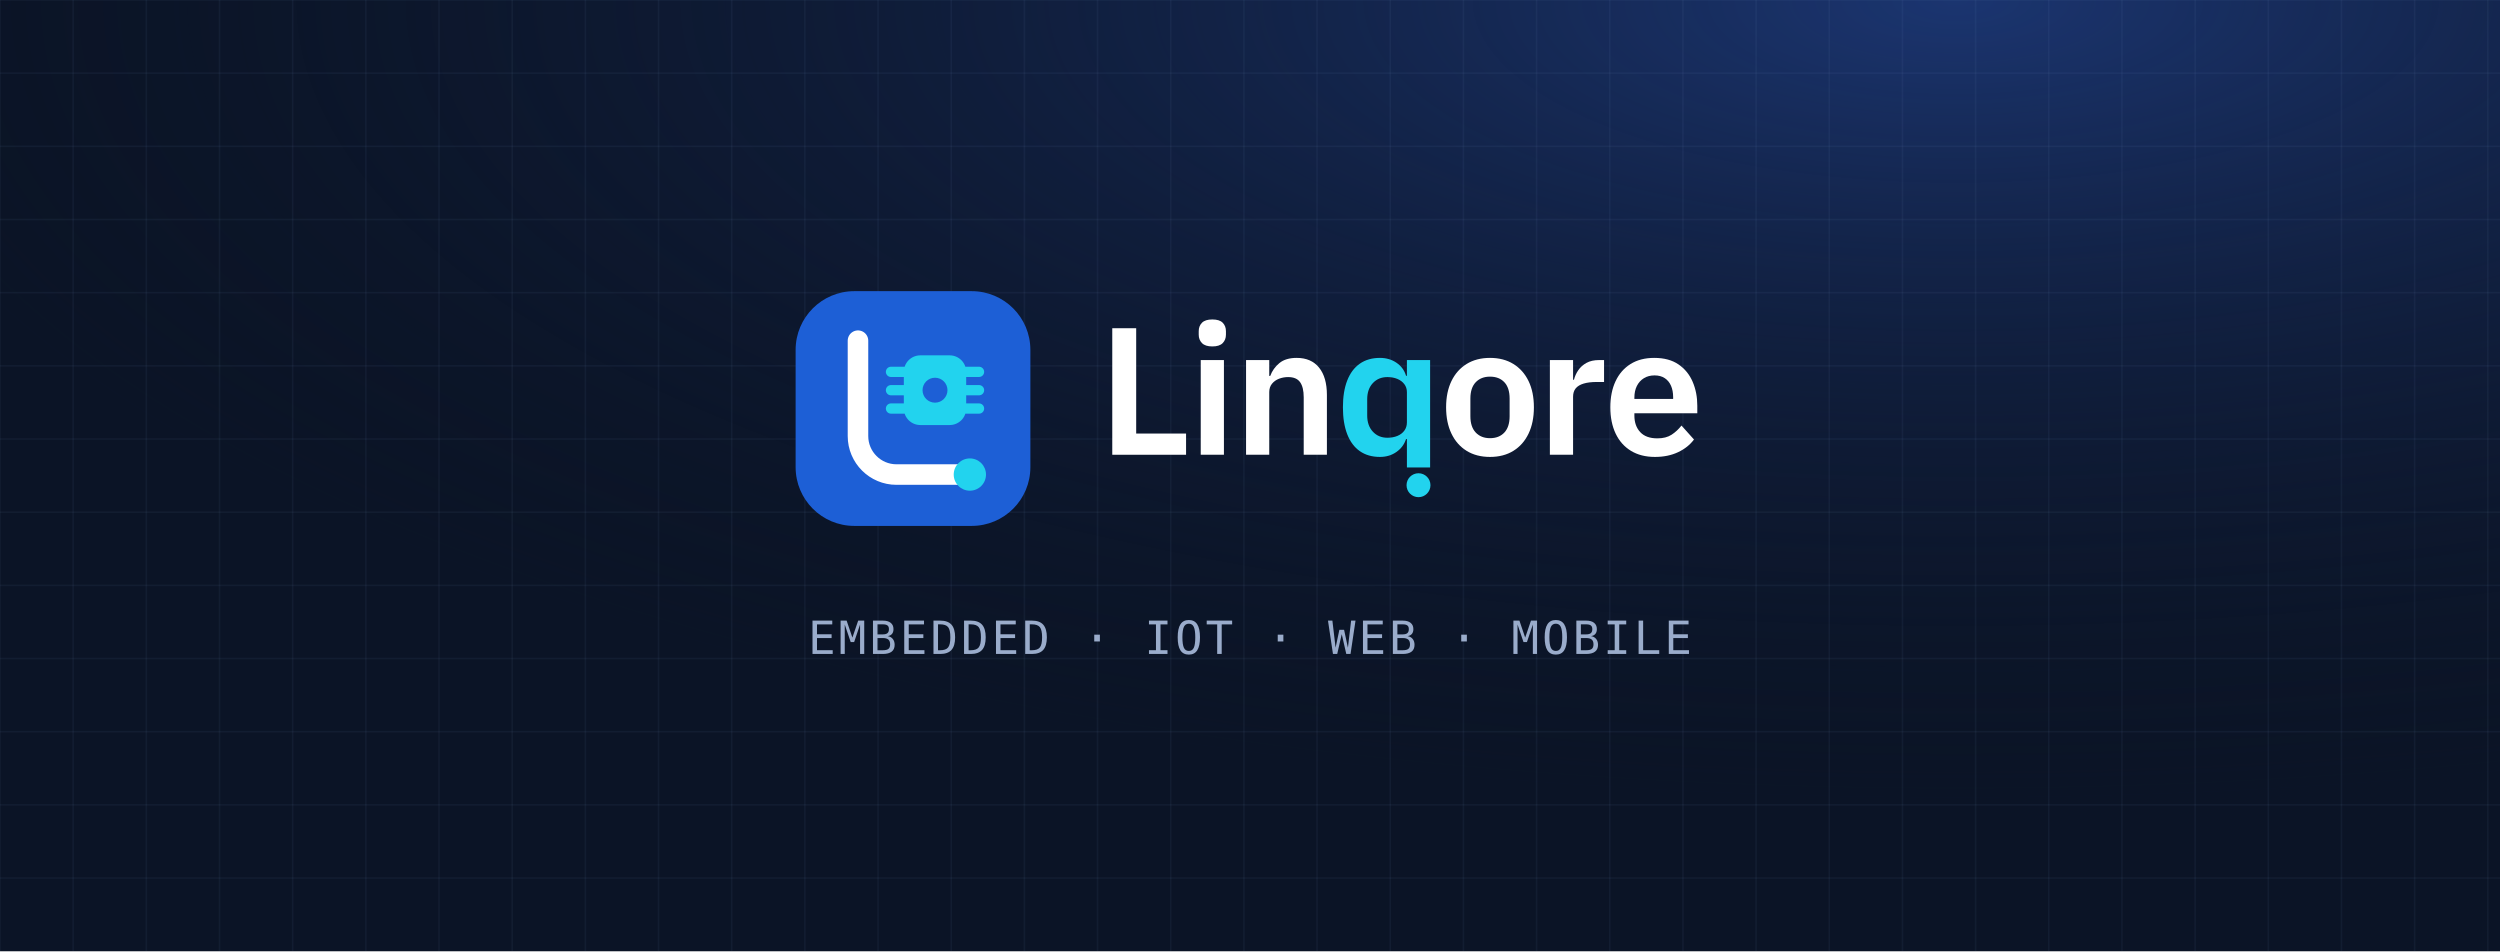
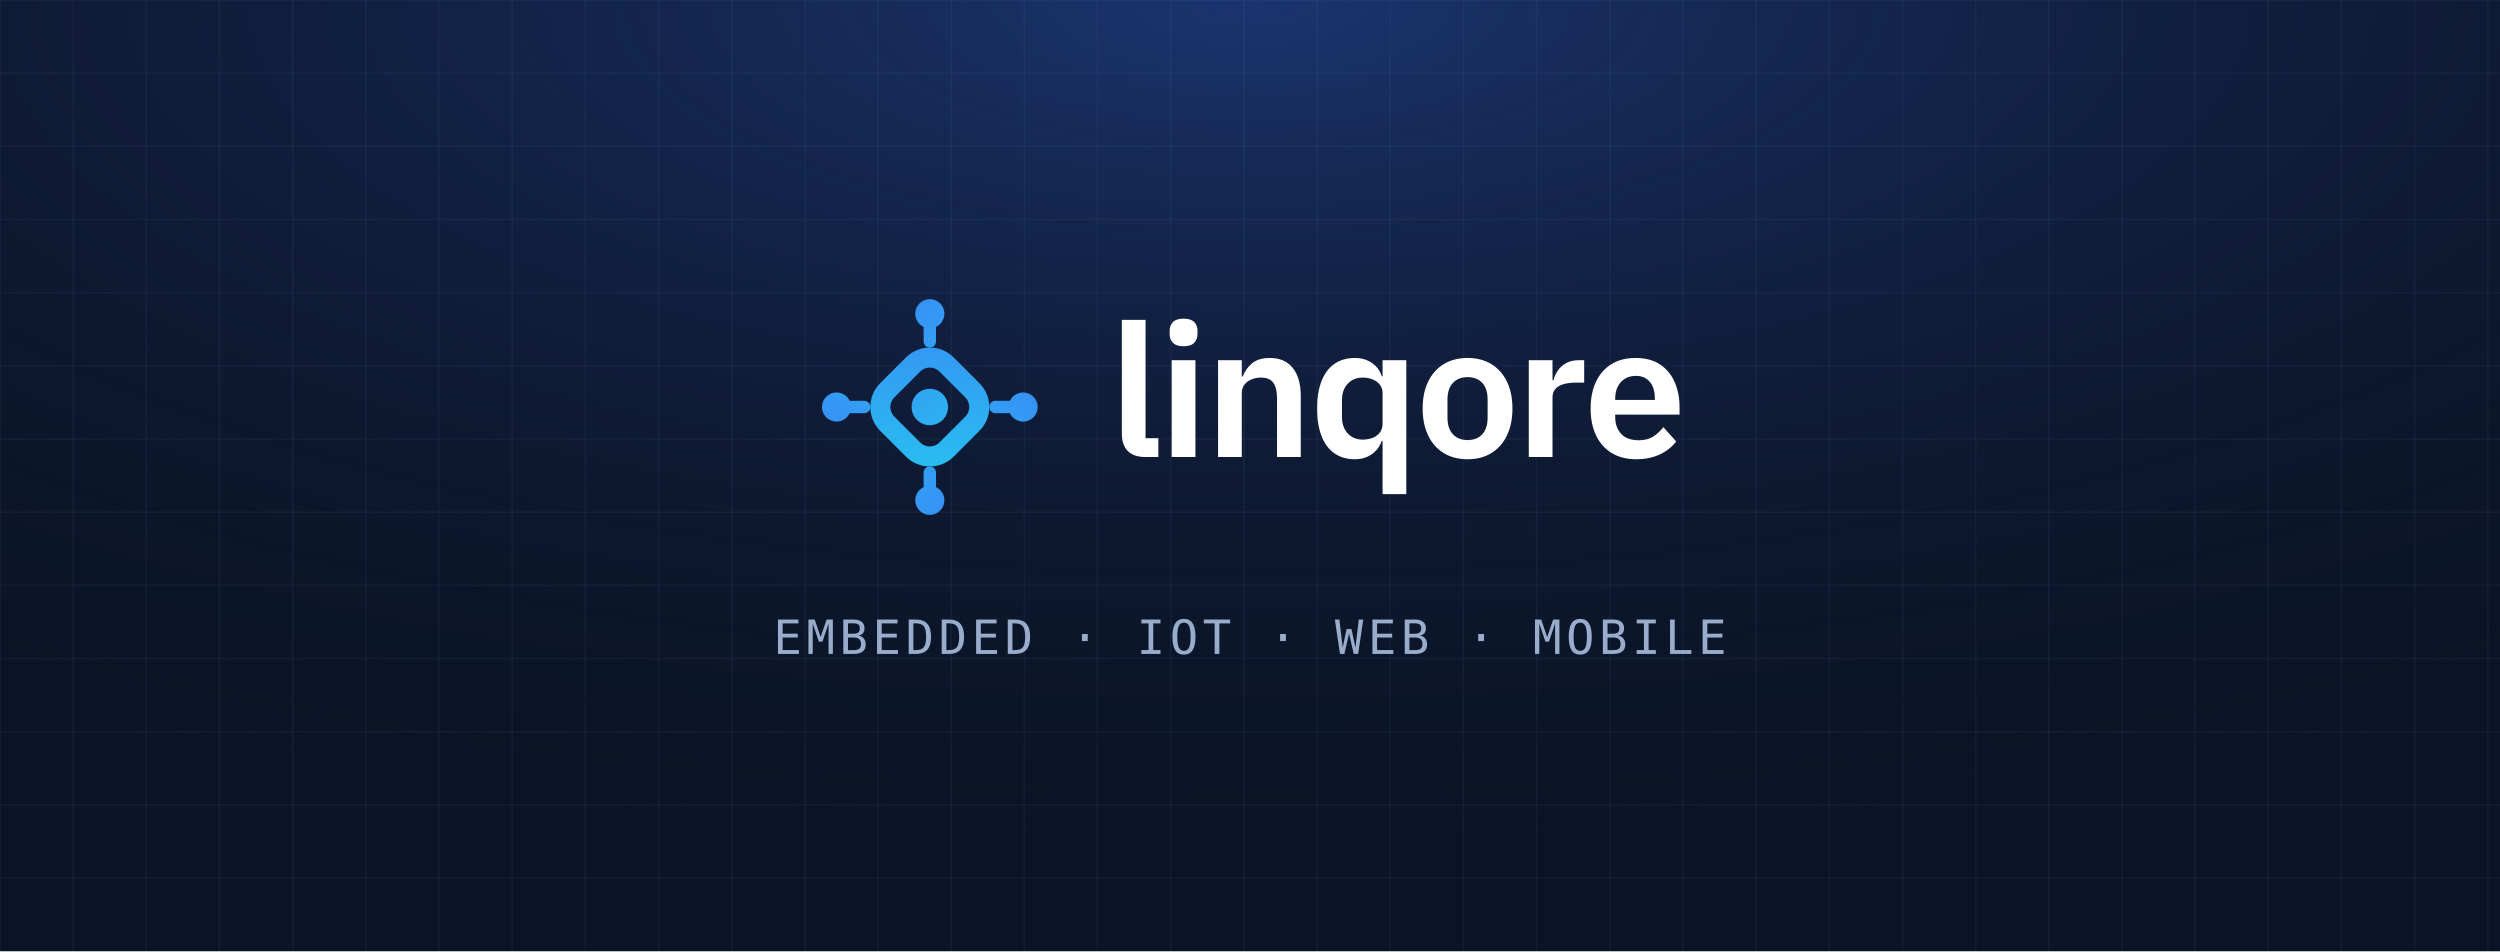
<svg xmlns="http://www.w3.org/2000/svg" viewBox="0 0 1640 624" width="1640" height="624">
  <defs>
-     <radialGradient id="gl" cx=".78" cy="0" r=".85">
+     <radialGradient id="gl" cx=".5" cy="0" r=".9">
      <stop offset="0" stop-color="#1B3570" />
      <stop offset="1" stop-color="#0B1426" stop-opacity="0" />
    </radialGradient>
  </defs>
  <rect width="1640" height="624" fill="#0B1426" />
  <rect width="1640" height="624" fill="url(#gl)" />
  <path d="M0 0V624" stroke="rgba(148,178,230,.06)" />
  <path d="M48 0V624" stroke="rgba(148,178,230,.06)" />
  <path d="M96 0V624" stroke="rgba(148,178,230,.06)" />
  <path d="M144 0V624" stroke="rgba(148,178,230,.06)" />
  <path d="M192 0V624" stroke="rgba(148,178,230,.06)" />
  <path d="M240 0V624" stroke="rgba(148,178,230,.06)" />
  <path d="M288 0V624" stroke="rgba(148,178,230,.06)" />
  <path d="M336 0V624" stroke="rgba(148,178,230,.06)" />
  <path d="M384 0V624" stroke="rgba(148,178,230,.06)" />
  <path d="M432 0V624" stroke="rgba(148,178,230,.06)" />
  <path d="M480 0V624" stroke="rgba(148,178,230,.06)" />
  <path d="M528 0V624" stroke="rgba(148,178,230,.06)" />
  <path d="M576 0V624" stroke="rgba(148,178,230,.06)" />
  <path d="M624 0V624" stroke="rgba(148,178,230,.06)" />
  <path d="M672 0V624" stroke="rgba(148,178,230,.06)" />
  <path d="M720 0V624" stroke="rgba(148,178,230,.06)" />
  <path d="M768 0V624" stroke="rgba(148,178,230,.06)" />
  <path d="M816 0V624" stroke="rgba(148,178,230,.06)" />
  <path d="M864 0V624" stroke="rgba(148,178,230,.06)" />
  <path d="M912 0V624" stroke="rgba(148,178,230,.06)" />
  <path d="M960 0V624" stroke="rgba(148,178,230,.06)" />
  <path d="M1008 0V624" stroke="rgba(148,178,230,.06)" />
  <path d="M1056 0V624" stroke="rgba(148,178,230,.06)" />
  <path d="M1104 0V624" stroke="rgba(148,178,230,.06)" />
  <path d="M1152 0V624" stroke="rgba(148,178,230,.06)" />
  <path d="M1200 0V624" stroke="rgba(148,178,230,.06)" />
  <path d="M1248 0V624" stroke="rgba(148,178,230,.06)" />
  <path d="M1296 0V624" stroke="rgba(148,178,230,.06)" />
  <path d="M1344 0V624" stroke="rgba(148,178,230,.06)" />
  <path d="M1392 0V624" stroke="rgba(148,178,230,.06)" />
  <path d="M1440 0V624" stroke="rgba(148,178,230,.06)" />
  <path d="M1488 0V624" stroke="rgba(148,178,230,.06)" />
  <path d="M1536 0V624" stroke="rgba(148,178,230,.06)" />
  <path d="M1584 0V624" stroke="rgba(148,178,230,.06)" />
  <path d="M1632 0V624" stroke="rgba(148,178,230,.06)" />
  <path d="M0 0H1640" stroke="rgba(148,178,230,.06)" />
  <path d="M0 48H1640" stroke="rgba(148,178,230,.06)" />
  <path d="M0 96H1640" stroke="rgba(148,178,230,.06)" />
  <path d="M0 144H1640" stroke="rgba(148,178,230,.06)" />
  <path d="M0 192H1640" stroke="rgba(148,178,230,.06)" />
  <path d="M0 240H1640" stroke="rgba(148,178,230,.06)" />
  <path d="M0 288H1640" stroke="rgba(148,178,230,.06)" />
  <path d="M0 336H1640" stroke="rgba(148,178,230,.06)" />
  <path d="M0 384H1640" stroke="rgba(148,178,230,.06)" />
  <path d="M0 432H1640" stroke="rgba(148,178,230,.06)" />
  <path d="M0 480H1640" stroke="rgba(148,178,230,.06)" />
  <path d="M0 528H1640" stroke="rgba(148,178,230,.06)" />
  <path d="M0 576H1640" stroke="rgba(148,178,230,.06)" />
-   <g transform="translate(521.93 191.00) scale(2.4062)">
-     <rect width="64" height="64" rx="16" fill="#1D5FD6" />
-     <path d="M17 13.5v26a10.5 10.5 0 0 0 10.5 10.5H46" fill="none" stroke="#FFFFFF" stroke-width="5.6" stroke-linecap="round" />
-     <path d="M26 22h3.5M26 27h3.5M26 32h3.5M46.5 22h3.5M46.5 27h3.5M46.5 32h3.5" stroke="#22D3EE" stroke-width="2.8" stroke-linecap="round" />
-     <rect x="29.5" y="17.5" width="17" height="19" rx="4.5" fill="#22D3EE" />
-     <circle cx="38" cy="27" r="3.4" fill="#1D5FD6" />
-     <circle cx="47.5" cy="50" r="4.4" fill="#22D3EE" />
+   <g transform="translate(533.46 190.50) scale(2.3906)">
+     <defs>
+       <linearGradient id="lg14" gradientUnits="userSpaceOnUse" x1="6" y1="6" x2="58" y2="58">
+         <stop offset="0" stop-color="#3B82F6" />
+         <stop offset="1" stop-color="#22D3EE" />
+       </linearGradient>
+     </defs>
+     <rect x="20.5" y="20.5" width="23" height="23" rx="6.5" fill="none" stroke="url(#lg14)" stroke-width="5.5" transform="rotate(45 32 32)" />
+     <circle cx="32" cy="32" r="5" fill="url(#lg14)" />
+     <path d="M32 14V8.6" stroke="url(#lg14)" stroke-width="3.4" stroke-linecap="round" transform="rotate(0 32 32)" />
+     <circle cx="32" cy="6.4" r="4" fill="url(#lg14)" transform="rotate(0 32 32)" />
+     <path d="M32 14V8.6" stroke="url(#lg14)" stroke-width="3.4" stroke-linecap="round" transform="rotate(90 32 32)" />
+     <circle cx="32" cy="6.4" r="4" fill="url(#lg14)" transform="rotate(90 32 32)" />
+     <path d="M32 14V8.6" stroke="url(#lg14)" stroke-width="3.4" stroke-linecap="round" transform="rotate(180 32 32)" />
+     <circle cx="32" cy="6.4" r="4" fill="url(#lg14)" transform="rotate(180 32 32)" />
+     <path d="M32 14V8.6" stroke="url(#lg14)" stroke-width="3.4" stroke-linecap="round" transform="rotate(270 32 32)" />
+     <circle cx="32" cy="6.4" r="4" fill="url(#lg14)" transform="rotate(270 32 32)" />
  </g>
-   <g transform="translate(719.93 298.32) scale(0.11892)">
-     <path fill="#FFFFFF" d="M488.805 0.0H81.72V-698.0H213.661V-117.006H488.805Z" />
-     <path fill="#FFFFFF" d="M633.69 -597.519Q594.59 -597.519 576.597 -616.012Q558.605 -634.504 558.605 -662.26V-681.605Q558.605 -710.065 576.597 -728.205Q594.59 -746.345 633.69 -746.345Q673.086 -746.345 690.931 -728.205Q708.776 -710.065 708.776 -681.605V-662.26Q708.776 -634.504 690.931 -616.012Q673.086 -597.519 633.69 -597.519ZM569.72 0.0V-522.345H697.661V0.0Z" />
-     <path fill="#FFFFFF" d="M947.661 0.0H819.72V-522.345H947.661V-434.82H953.071Q968.546 -476.705 1003.398 -505.525Q1038.251 -534.345 1099.071 -534.345Q1179.071 -534.345 1222.398 -480.818Q1265.726 -427.29 1265.726 -329.59V0.0H1137.785V-317.0Q1137.785 -372.351 1117.802 -400.428Q1097.82 -428.504 1051.805 -428.504Q1025.571 -428.504 1001.796 -419.414Q978.021 -410.324 962.841 -391.749Q947.661 -373.173 947.661 -345.31Z" />
-     <clipPath id="qc9">
-       <rect x="-1000" y="-2000" width="5348" height="2070" />
-     </clipPath>
-     <path clip-path="url(#qc9)" fill="#22D3EE" d="M1707.08 200.0V-86.82H1702.375Q1687.835 -42.345 1648.925 -15.173Q1610.015 12.0 1558.425 12.0Q1493.015 12.0 1447.277 -19.942Q1401.54 -51.885 1377.802 -113.237Q1354.065 -174.59 1354.065 -261.525Q1354.065 -348.755 1377.802 -409.608Q1401.54 -470.46 1447.277 -502.403Q1493.015 -534.345 1558.425 -534.345Q1610.015 -534.345 1649.367 -507.673Q1688.72 -481.0 1702.375 -435.525H1707.08V-522.345H1835.021V200.0ZM1599.46 -93.841Q1630.115 -93.841 1654.475 -103.873Q1678.835 -113.906 1692.957 -133.176Q1707.08 -152.445 1707.08 -179.1V-345.015Q1707.08 -370.49 1692.957 -389.317Q1678.835 -408.144 1654.475 -418.324Q1630.115 -428.504 1599.46 -428.504Q1550.086 -428.504 1519.046 -395.17Q1488.006 -361.835 1488.006 -306.23V-216.115Q1488.006 -161.215 1519.046 -127.528Q1550.086 -93.841 1599.46 -93.841Z" />
-     <circle cx="1771" cy="168" r="66" fill="#22D3EE" />
-     <path fill="#FFFFFF" d="M2165.41 12.0Q2090.77 12.0 2036.507 -21.5Q1982.245 -55.0 1952.745 -116.558Q1923.245 -178.115 1923.245 -261.525Q1923.245 -345.64 1952.745 -406.493Q1982.245 -467.345 2036.507 -500.845Q2090.77 -534.345 2165.41 -534.345Q2240.05 -534.345 2294.313 -500.845Q2348.575 -467.345 2378.075 -406.493Q2407.575 -345.64 2407.575 -261.525Q2407.575 -178.115 2378.075 -116.558Q2348.575 -55.0 2294.313 -21.5Q2240.05 12.0 2165.41 12.0ZM2165.41 -91.431Q2215.605 -91.431 2244.619 -122.618Q2273.634 -153.805 2273.634 -212.54V-309.805Q2273.634 -369.245 2244.619 -400.08Q2215.605 -430.914 2165.41 -430.914Q2116.215 -430.914 2086.701 -400.08Q2057.186 -369.245 2057.186 -309.805V-212.54Q2057.186 -153.805 2086.701 -122.618Q2116.215 -91.431 2165.41 -91.431Z" />
-     <path fill="#FFFFFF" d="M2623.661 0.0H2495.72V-522.345H2623.661V-413.95H2628.661Q2635.546 -441.77 2652.431 -466.442Q2669.316 -491.115 2697.553 -506.73Q2725.791 -522.345 2767.086 -522.345H2794.561V-401.454H2754.611Q2711.611 -401.454 2682.373 -392.774Q2653.136 -384.094 2638.398 -366.504Q2623.661 -348.914 2623.661 -319.684Z" />
-     <path fill="#FFFFFF" d="M3075.345 12.0Q2998.295 12.0 2943.122 -21.5Q2887.95 -55.0 2858.597 -116.558Q2829.245 -178.115 2829.245 -261.525Q2829.245 -344.23 2857.892 -405.435Q2886.54 -466.64 2940.655 -500.493Q2994.77 -534.345 3071.115 -534.345Q3152.805 -534.345 3205.273 -498.32Q3257.74 -462.295 3283.33 -402.475Q3308.92 -342.655 3308.92 -271.065V-228.835H2961.891V-216.115Q2961.891 -159.69 2993.931 -125.061Q3025.971 -90.431 3088.805 -90.431Q3136.395 -90.431 3167.255 -110.611Q3198.115 -130.791 3221.64 -161.1L3290.625 -84.144Q3258.575 -40.605 3203.108 -14.302Q3147.64 12.0 3075.345 12.0ZM3073.23 -437.734Q3039.395 -437.734 3014.356 -422.317Q2989.316 -406.9 2975.603 -379.507Q2961.891 -352.115 2961.891 -315.575V-307.87H3175.684V-317.46Q3175.684 -353.59 3163.972 -380.54Q3152.26 -407.49 3129.367 -422.612Q3106.475 -437.734 3073.23 -437.734Z" />
+   <g transform="translate(726.96 299.81) scale(0.12162)">
+     <path fill="#FFFFFF" d="M270.611 0.0H202.431Q136.755 0.0 105.237 -33.018Q73.72 -66.035 73.72 -126.006V-740.0H201.661V-101.726H270.611Z" />
+     <path fill="#FFFFFF" d="M406.69 -597.519Q367.59 -597.519 349.597 -616.012Q331.605 -634.504 331.605 -662.26V-681.605Q331.605 -710.065 349.597 -728.205Q367.59 -746.345 406.69 -746.345Q446.086 -746.345 463.931 -728.205Q481.776 -710.065 481.776 -681.605V-662.26Q481.776 -634.504 463.931 -616.012Q446.086 -597.519 406.69 -597.519ZM342.72 0.0V-522.345H470.661V0.0Z" />
+     <path fill="#FFFFFF" d="M720.661 0.0H592.72V-522.345H720.661V-434.82H726.071Q741.546 -476.705 776.398 -505.525Q811.251 -534.345 872.071 -534.345Q952.071 -534.345 995.398 -480.818Q1038.726 -427.29 1038.726 -329.59V0.0H910.785V-317.0Q910.785 -372.351 890.802 -400.428Q870.82 -428.504 824.805 -428.504Q798.571 -428.504 774.796 -419.414Q751.021 -410.324 735.841 -391.749Q720.661 -373.173 720.661 -345.31Z" />
+     <path fill="#FFFFFF" d="M1480.08 200.0V-86.82H1475.375Q1460.835 -42.345 1421.925 -15.173Q1383.015 12.0 1331.425 12.0Q1266.015 12.0 1220.277 -19.942Q1174.54 -51.885 1150.802 -113.237Q1127.065 -174.59 1127.065 -261.525Q1127.065 -348.755 1150.802 -409.608Q1174.54 -470.46 1220.277 -502.403Q1266.015 -534.345 1331.425 -534.345Q1383.015 -534.345 1422.367 -507.673Q1461.72 -481.0 1475.375 -435.525H1480.08V-522.345H1608.021V200.0ZM1372.46 -93.841Q1403.115 -93.841 1427.475 -103.873Q1451.835 -113.906 1465.957 -133.176Q1480.08 -152.445 1480.08 -179.1V-345.015Q1480.08 -370.49 1465.957 -389.317Q1451.835 -408.144 1427.475 -418.324Q1403.115 -428.504 1372.46 -428.504Q1323.086 -428.504 1292.046 -395.17Q1261.006 -361.835 1261.006 -306.23V-216.115Q1261.006 -161.215 1292.046 -127.528Q1323.086 -93.841 1372.46 -93.841Z" />
+     <path fill="#FFFFFF" d="M1938.41 12.0Q1863.77 12.0 1809.507 -21.5Q1755.245 -55.0 1725.745 -116.558Q1696.245 -178.115 1696.245 -261.525Q1696.245 -345.64 1725.745 -406.493Q1755.245 -467.345 1809.507 -500.845Q1863.77 -534.345 1938.41 -534.345Q2013.05 -534.345 2067.313 -500.845Q2121.575 -467.345 2151.075 -406.493Q2180.575 -345.64 2180.575 -261.525Q2180.575 -178.115 2151.075 -116.558Q2121.575 -55.0 2067.313 -21.5Q2013.05 12.0 1938.41 12.0ZM1938.41 -91.431Q1988.605 -91.431 2017.619 -122.618Q2046.634 -153.805 2046.634 -212.54V-309.805Q2046.634 -369.245 2017.619 -400.08Q1988.605 -430.914 1938.41 -430.914Q1889.215 -430.914 1859.701 -400.08Q1830.186 -369.245 1830.186 -309.805V-212.54Q1830.186 -153.805 1859.701 -122.618Q1889.215 -91.431 1938.41 -91.431Z" />
+     <path fill="#FFFFFF" d="M2396.661 0.0H2268.72V-522.345H2396.661V-413.95H2401.661Q2408.546 -441.77 2425.431 -466.442Q2442.316 -491.115 2470.553 -506.73Q2498.791 -522.345 2540.086 -522.345H2567.561V-401.454H2527.611Q2484.611 -401.454 2455.373 -392.774Q2426.136 -384.094 2411.398 -366.504Q2396.661 -348.914 2396.661 -319.684Z" />
+     <path fill="#FFFFFF" d="M2848.345 12.0Q2771.295 12.0 2716.122 -21.5Q2660.95 -55.0 2631.597 -116.558Q2602.245 -178.115 2602.245 -261.525Q2602.245 -344.23 2630.892 -405.435Q2659.54 -466.64 2713.655 -500.493Q2767.77 -534.345 2844.115 -534.345Q2925.805 -534.345 2978.273 -498.32Q3030.74 -462.295 3056.33 -402.475Q3081.92 -342.655 3081.92 -271.065V-228.835H2734.891V-216.115Q2734.891 -159.69 2766.931 -125.061Q2798.971 -90.431 2861.805 -90.431Q2909.395 -90.431 2940.255 -110.611Q2971.115 -130.791 2994.64 -161.1L3063.625 -84.144Q3031.575 -40.605 2976.108 -14.302Q2920.64 12.0 2848.345 12.0ZM2846.23 -437.734Q2812.395 -437.734 2787.356 -422.317Q2762.316 -406.9 2748.603 -379.507Q2734.891 -352.115 2734.891 -315.575V-307.87H2948.684V-317.46Q2948.684 -353.59 2936.972 -380.54Q2925.26 -407.49 2902.367 -422.612Q2879.475 -437.734 2846.23 -437.734Z" />
  </g>
-   <text x="820.0" y="429" text-anchor="middle" fill="#9AACCB" font-family="IBM Plex Mono, monospace" font-size="30" letter-spacing="2">EMBEDDED · IOT · WEB · MOBILE</text>
+   <text x="820.0" y="429" text-anchor="middle" fill="#9AACCB" font-family="IBM Plex Mono, monospace" font-size="31" letter-spacing="3">EMBEDDED · IOT · WEB · MOBILE</text>
</svg>
